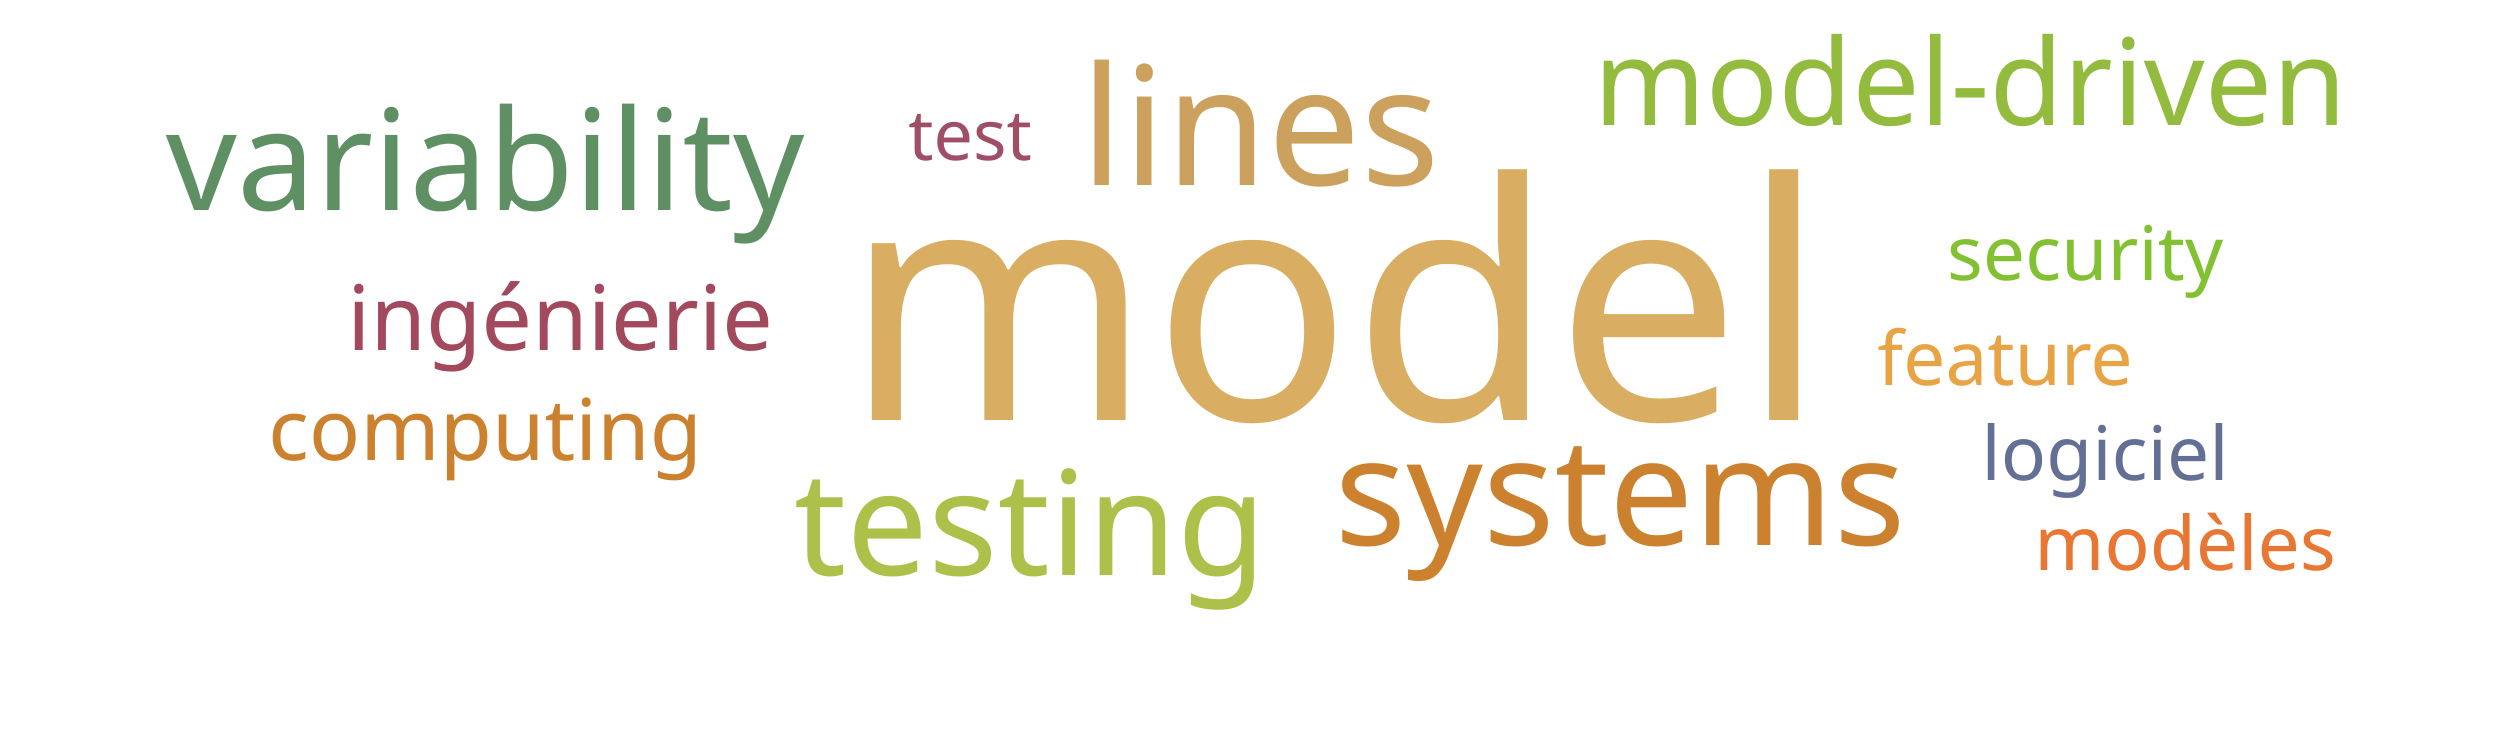
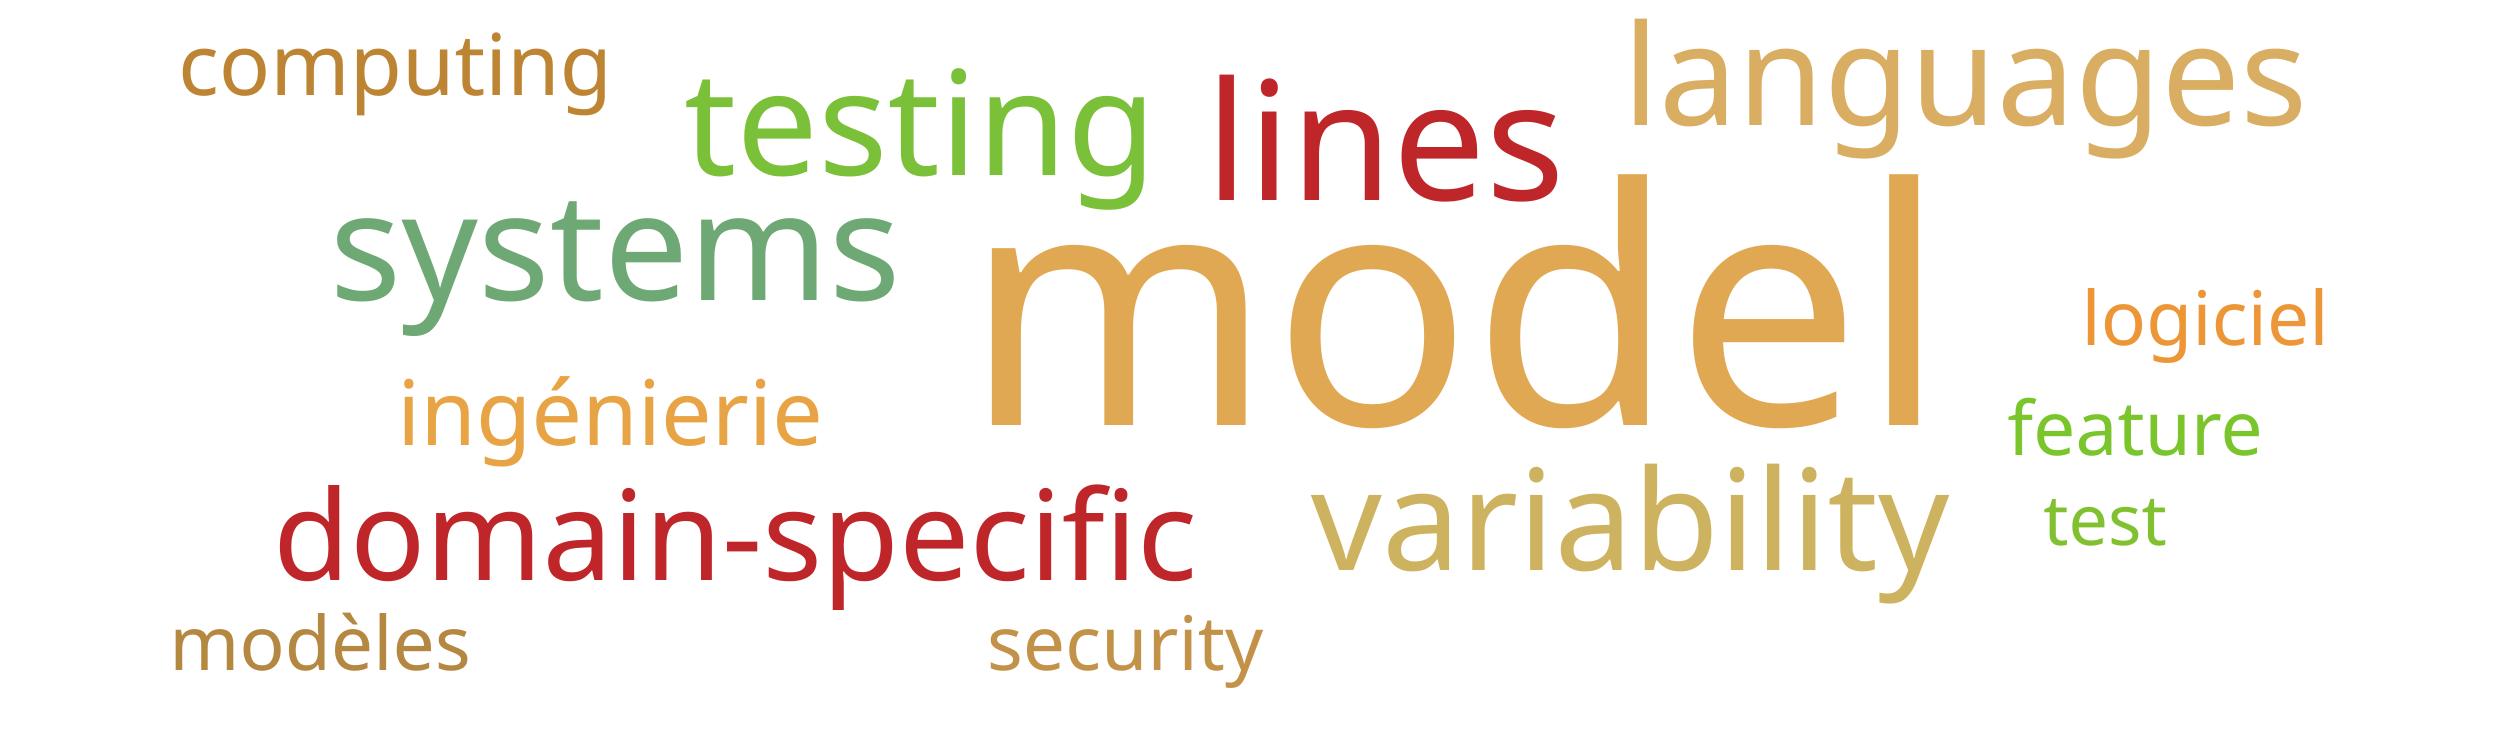
<svg xmlns="http://www.w3.org/2000/svg" width="500" height="150">
  <g transform="translate(250, 75)">
-     <text text-anchor="middle" style="font-family: Impact; font-size: 66px; fill: #d9ae63" transform="translate(17,9)rotate(0)">model</text>
-     <text text-anchor="middle" style="font-family: Impact; font-size: 33px; fill: #cba15d" transform="translate(2,-38)rotate(0)">lines</text>
-     <text text-anchor="middle" style="font-family: Impact; font-size: 30px; fill: #cc812f" transform="translate(74,34)rotate(0)">systems</text>
-     <text text-anchor="middle" style="font-family: Impact; font-size: 29px; fill: #adc14a" transform="translate(-44,40)rotate(0)">testing</text>
-     <text text-anchor="middle" style="font-family: Impact; font-size: 28px; fill: #5e9063" transform="translate(-153,-33)rotate(0)">variability</text>
-     <text text-anchor="middle" style="font-family: Impact; font-size: 24px; fill: #93bb3e" transform="translate(144,-50)rotate(0)">model-driven</text>
-     <text text-anchor="middle" style="font-family: Impact; font-size: 18px; fill: #a3495e" transform="translate(-138,-5)rotate(0)">ingénierie</text>
-     <text text-anchor="middle" style="font-family: Impact; font-size: 17px; fill: #cc812f" transform="translate(-153,17)rotate(0)">computing</text>
-     <text text-anchor="middle" style="font-family: Impact; font-size: 15px; fill: #e8a444" transform="translate(151,2)rotate(0)">feature</text>
-     <text text-anchor="middle" style="font-family: Impact; font-size: 15px; fill: #82c131" transform="translate(167,-19)rotate(0)">security</text>
-     <text text-anchor="middle" style="font-family: Impact; font-size: 15px; fill: #636f94" transform="translate(171,21)rotate(0)">logiciel</text>
-     <text text-anchor="middle" style="font-family: Impact; font-size: 15px; fill: #e87733" transform="translate(187,39)rotate(0)">modèles</text>
-     <text text-anchor="middle" style="font-family: Impact; font-size: 14px; fill: #9f4e66" transform="translate(-56,-43)rotate(0)">test</text>
+     <text text-anchor="middle" style="font-family: Impact; font-size: 66px; fill: #e0a852" transform="translate(41,10)rotate(0)">model</text>
+     <text text-anchor="middle" style="font-family: Impact; font-size: 33px; fill: #bf262a" transform="translate(27,-35)rotate(0)">lines</text>
+     <text text-anchor="middle" style="font-family: Impact; font-size: 30px; fill: #6ea874" transform="translate(-127,-15)rotate(0)">systems</text>
+     <text text-anchor="middle" style="font-family: Impact; font-size: 29px; fill: #7bc039" transform="translate(-66,-40)rotate(0)">testing</text>
+     <text text-anchor="middle" style="font-family: Impact; font-size: 28px; fill: #cdb25f" transform="translate(76,39)rotate(0)">variability</text>
+     <text text-anchor="middle" style="font-family: Impact; font-size: 28px; fill: #d9ae63" transform="translate(143,-50)rotate(0)">languages</text>
+     <text text-anchor="middle" style="font-family: Impact; font-size: 25px; fill: #bf262a" transform="translate(-103,41)rotate(0)">domain-specific</text>
+     <text text-anchor="middle" style="font-family: Impact; font-size: 18px; fill: #e8a444" transform="translate(-128,14)rotate(0)">ingénierie</text>
+     <text text-anchor="middle" style="font-family: Impact; font-size: 17px; fill: #bc8433" transform="translate(-171,-56)rotate(0)">computing</text>
+     <text text-anchor="middle" style="font-family: Impact; font-size: 15px; fill: #7ac52c" transform="translate(177,16)rotate(0)">feature</text>
+     <text text-anchor="middle" style="font-family: Impact; font-size: 15px; fill: #c39249" transform="translate(-25,59)rotate(0)">security</text>
+     <text text-anchor="middle" style="font-family: Impact; font-size: 15px; fill: #ec9637" transform="translate(191,-6)rotate(0)">logiciel</text>
+     <text text-anchor="middle" style="font-family: Impact; font-size: 15px; fill: #b58842" transform="translate(-186,59)rotate(0)">modèles</text>
+     <text text-anchor="middle" style="font-family: Impact; font-size: 14px; fill: #81c130" transform="translate(171,34)rotate(0)">test</text>
  </g>
</svg>
